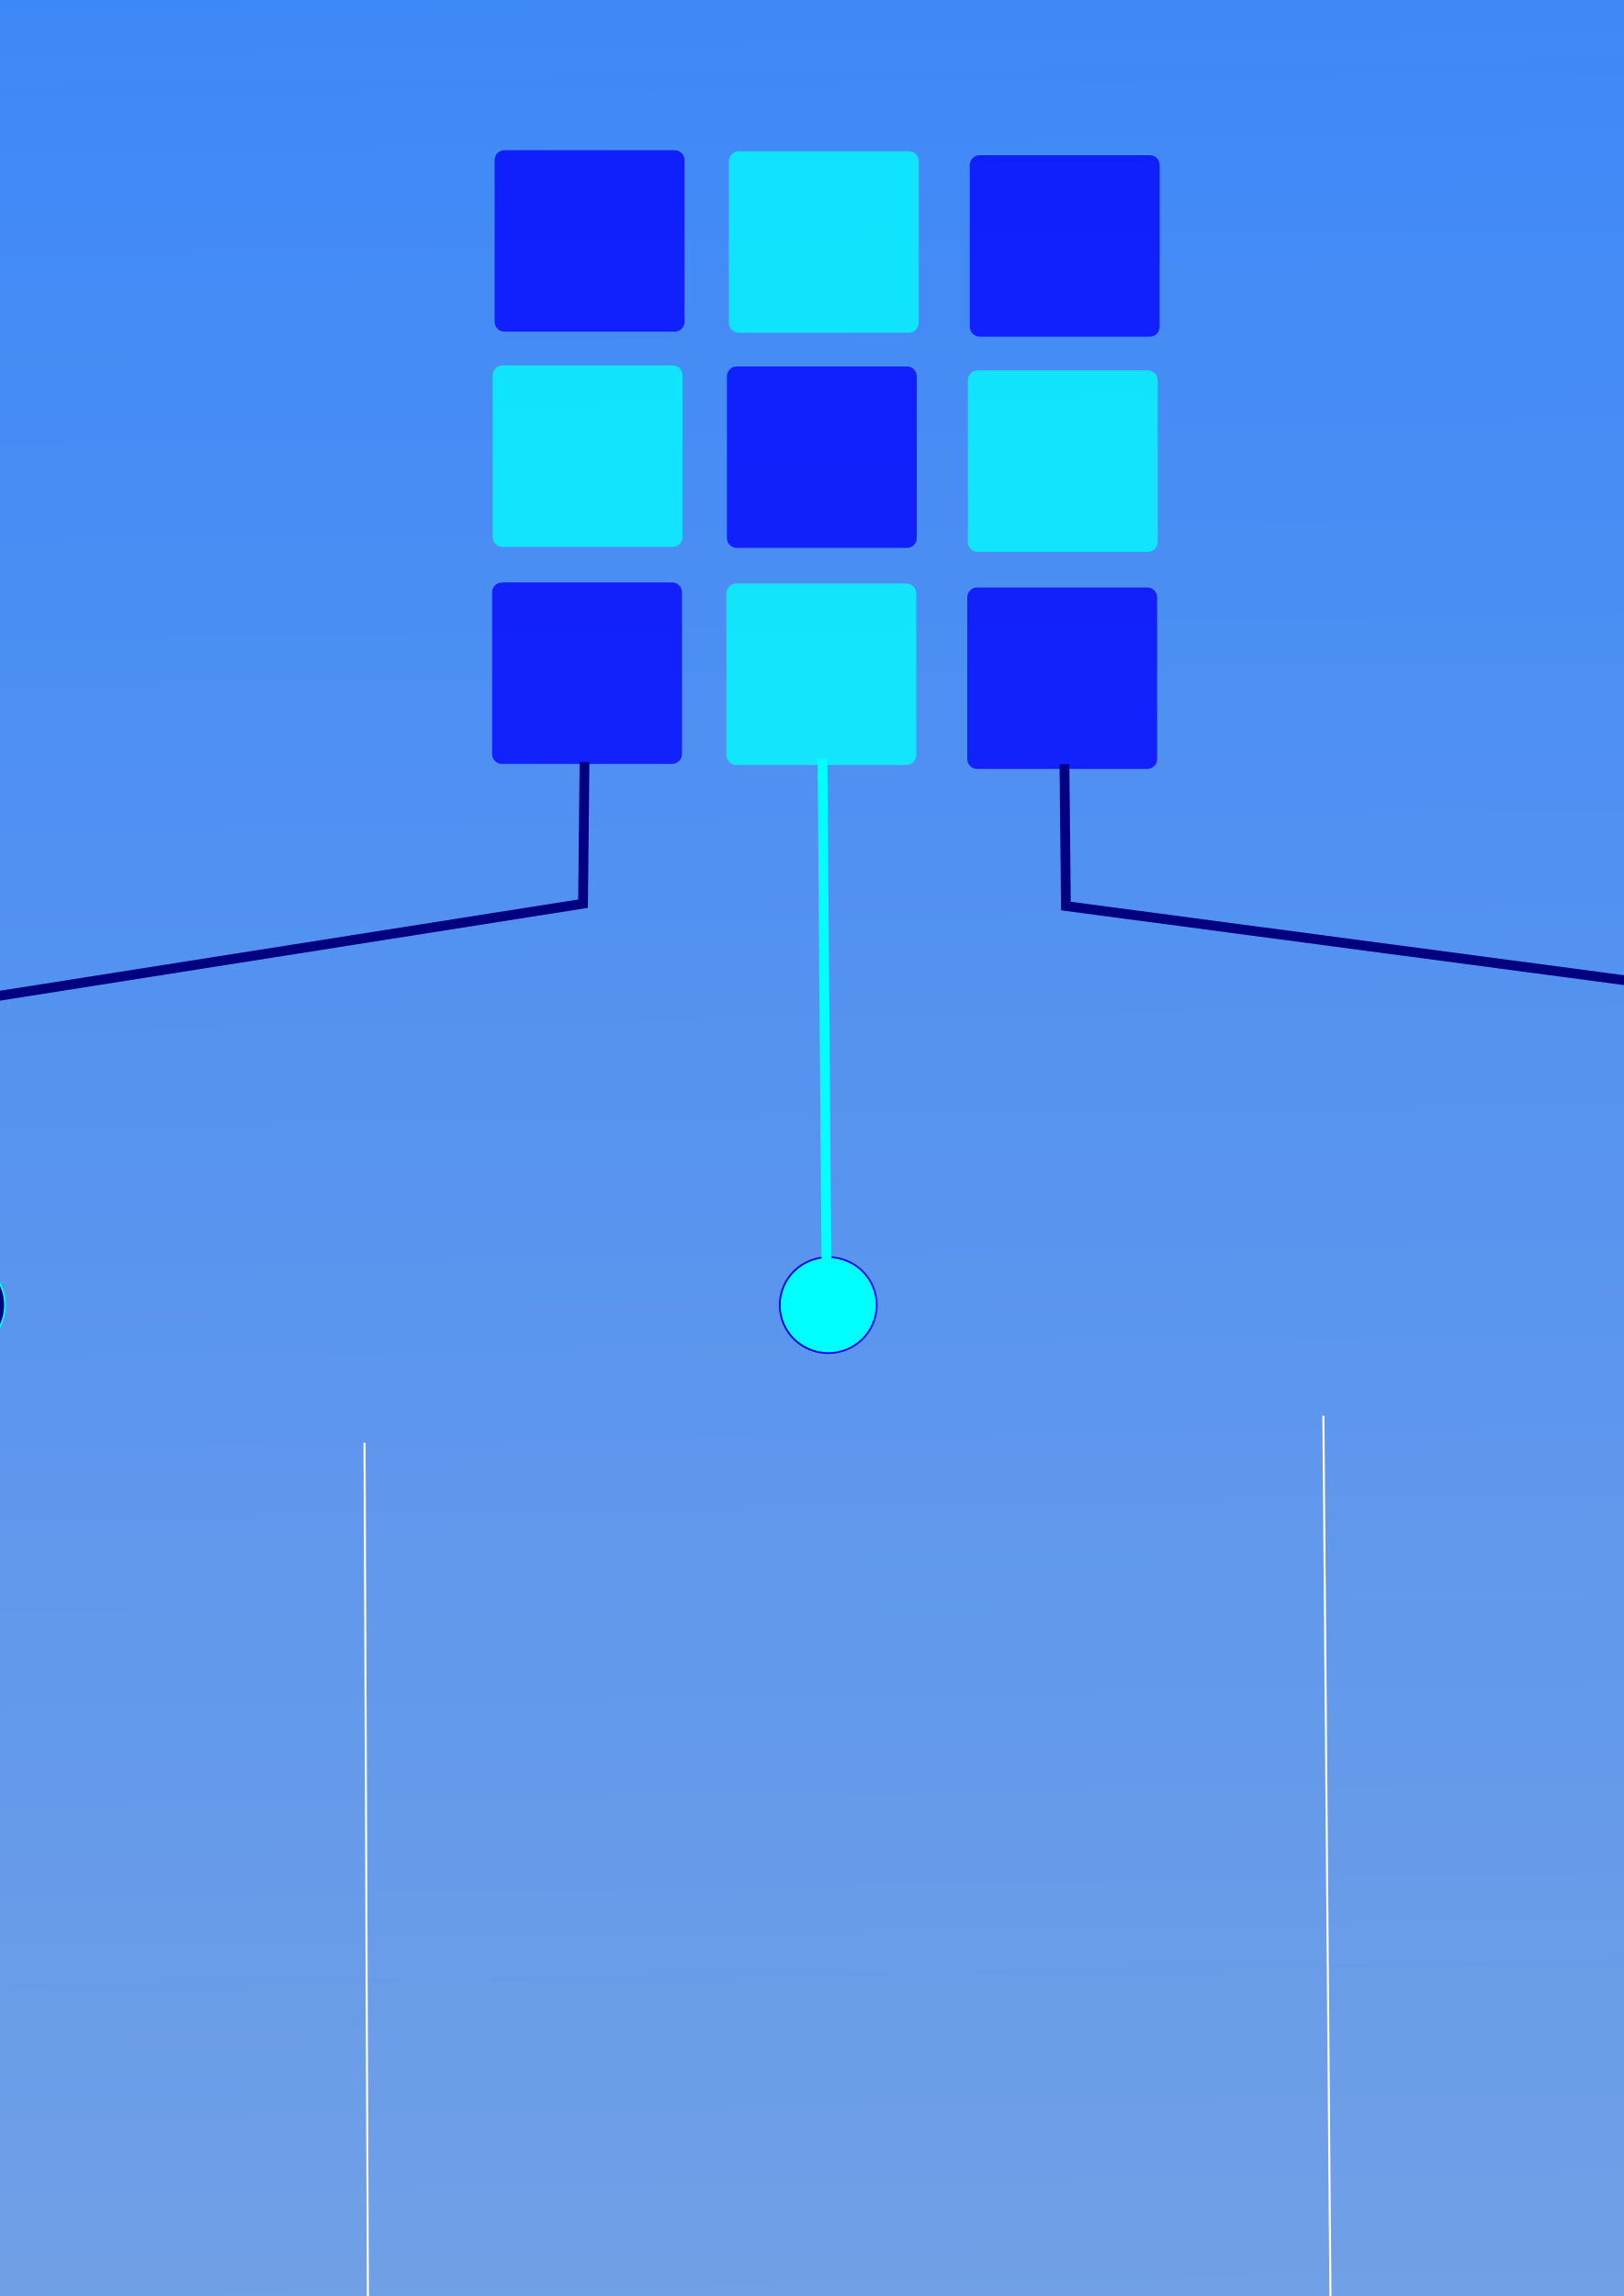
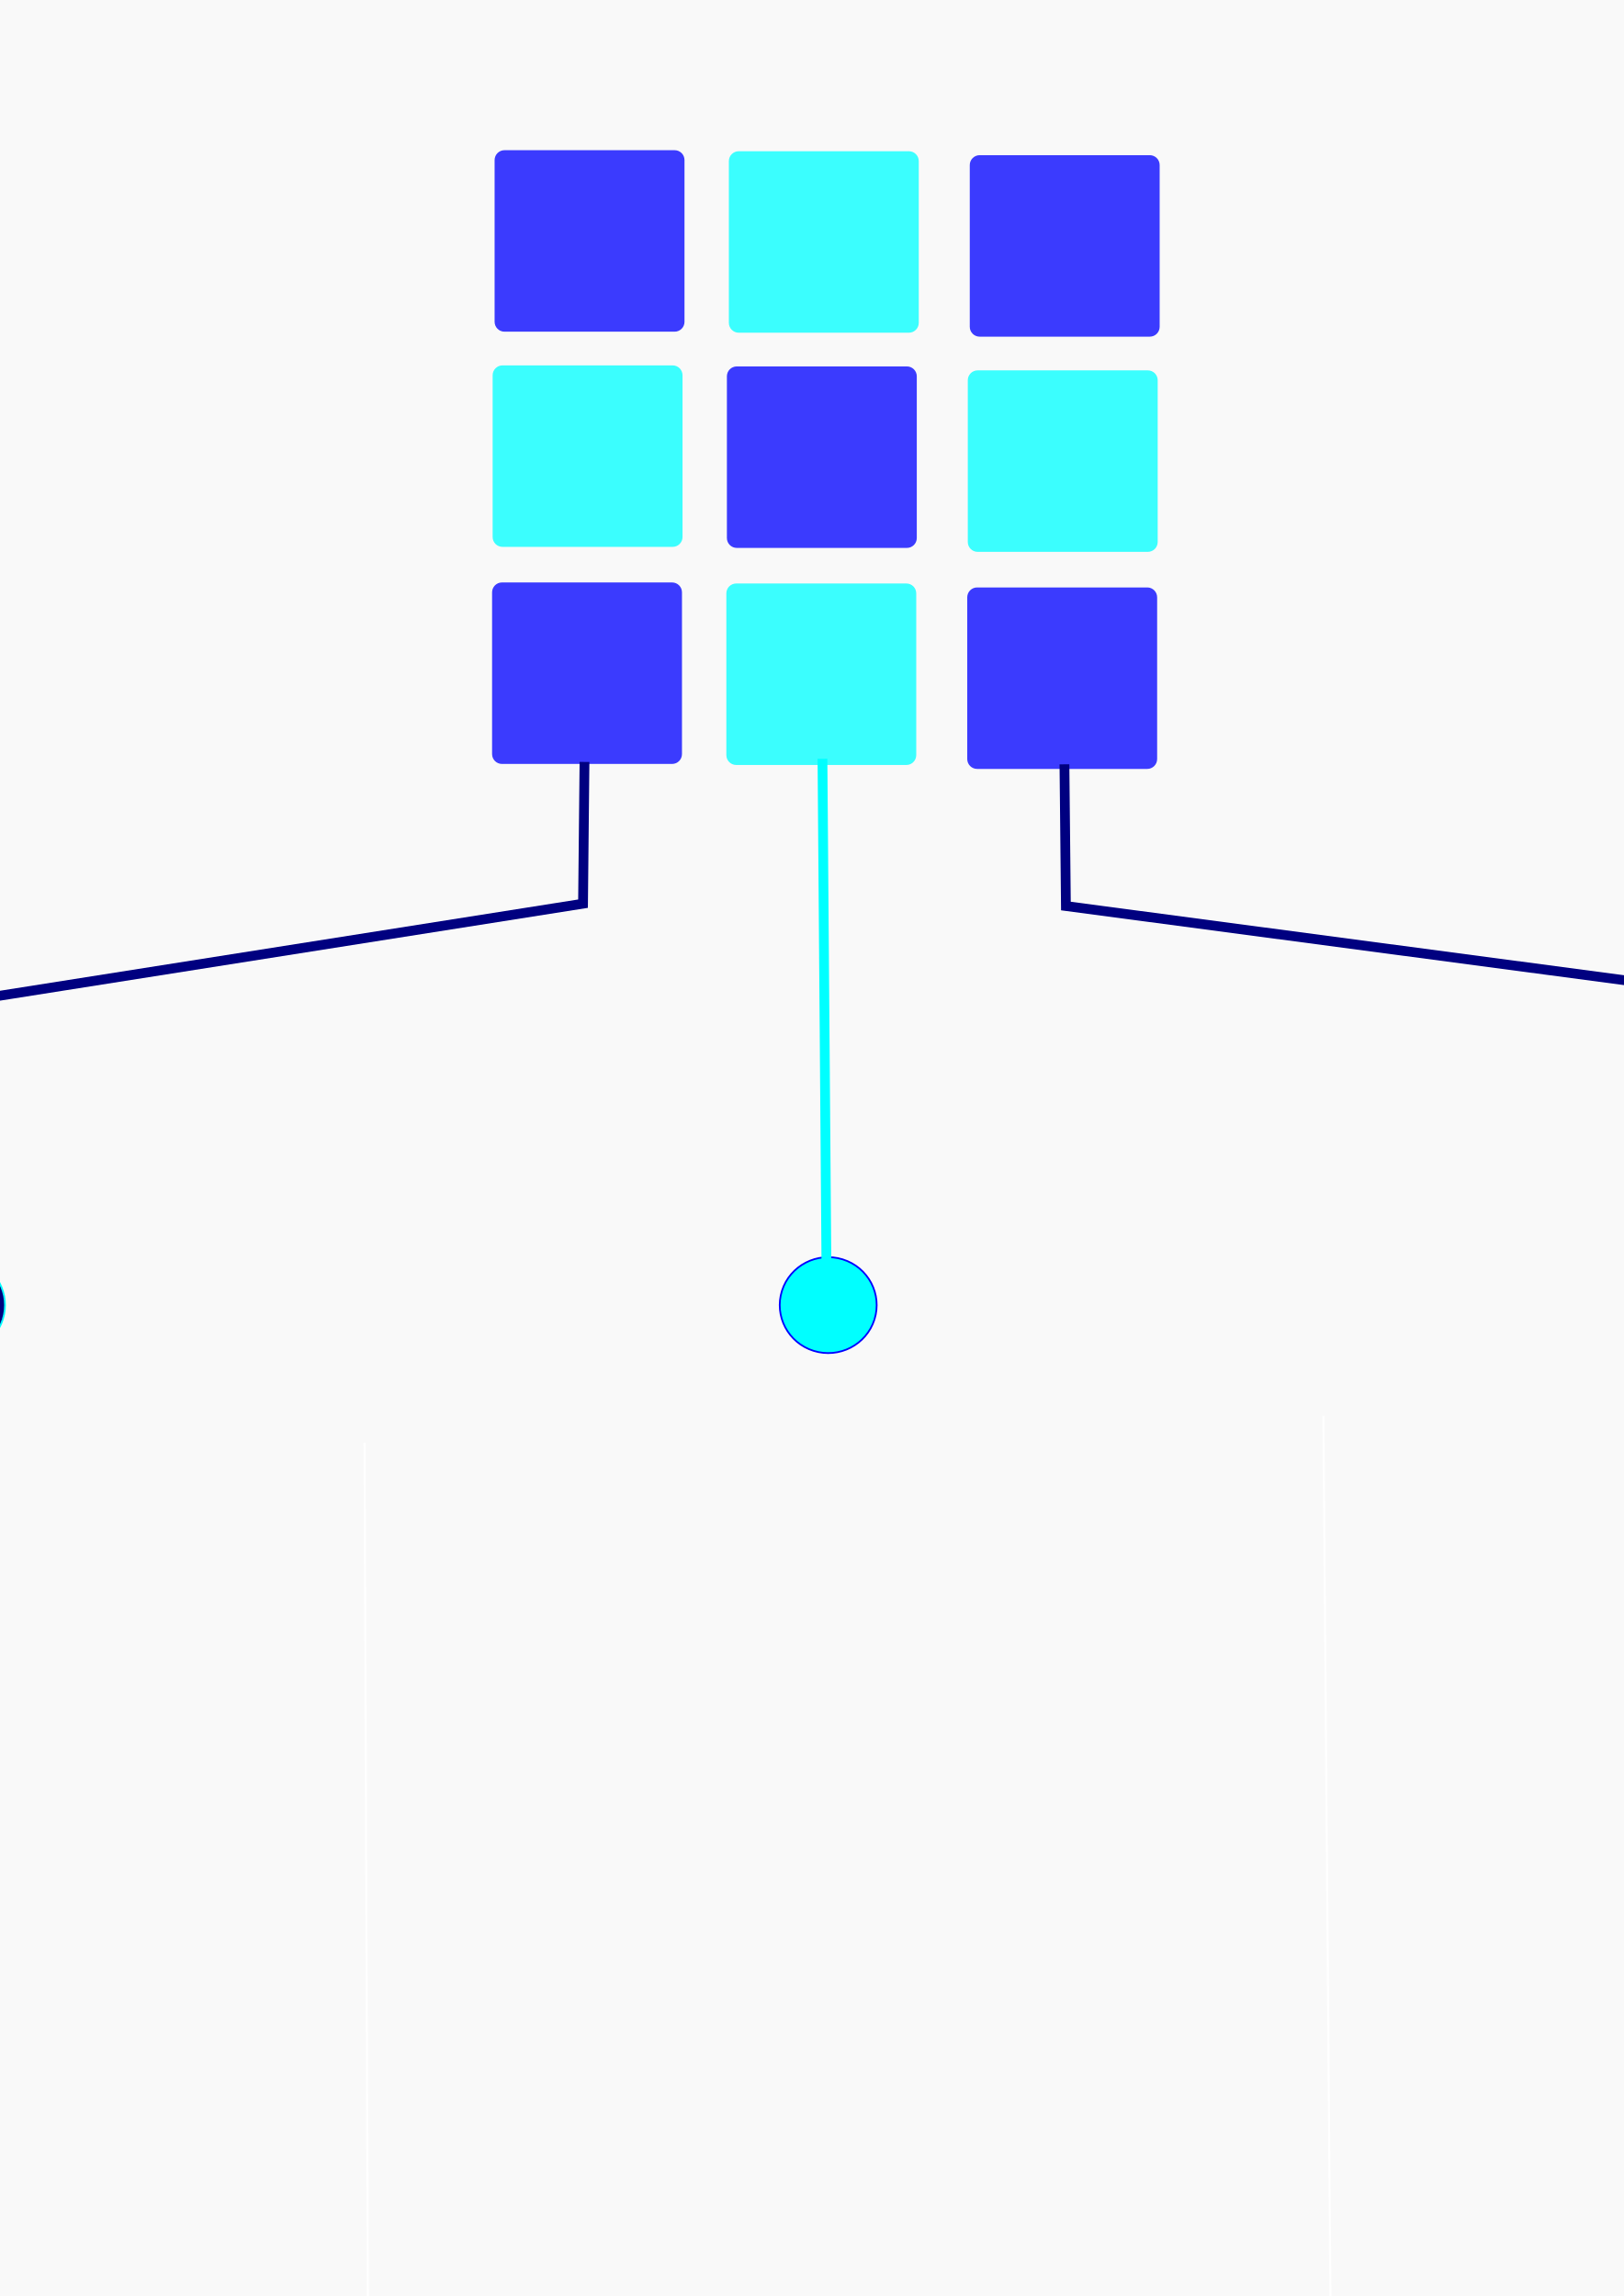
- <svg xmlns="http://www.w3.org/2000/svg" xmlns:xlink="http://www.w3.org/1999/xlink" width="210mm" height="297mm" viewBox="0 0 210 297" version="1.1" id="svg8">
-   <defs id="defs2">
-     <linearGradient id="linearGradient10433">
-       <stop style="stop-color:#2a7fff;stop-opacity:1" offset="0" id="stop10429" />
-       <stop style="stop-color:#87aade;stop-opacity:1" offset="1" id="stop10431" />
-     </linearGradient>
-     <linearGradient xlink:href="#linearGradient10433" id="linearGradient10435" x1="105.518" y1="-113.847" x2="113.75" y2="427.214" gradientUnits="userSpaceOnUse" />
-   </defs>
-   <g id="layer3">
-     <rect style="opacity:1;fill:url(#linearGradient10435);fill-opacity:1;stroke:#00ffff;stroke-width:0.2;stroke-miterlimit:4;stroke-dasharray:none;stroke-dashoffset:0;stroke-opacity:1" id="rect10427" width="416.085" height="380.164" x="-94.293" y="-24.793" ry="1.277" />
+ <svg xmlns="http://www.w3.org/2000/svg" width="210mm" height="297mm" viewBox="0 0 210 297" version="1.1" id="svg8">
+   <defs id="defs2" />
+   <g id="layer3" style="display:inline">
+     <rect style="opacity:1;fill:#f9f9f9;fill-opacity:1;stroke:#f9f9f9;stroke-width:0.2;stroke-miterlimit:4;stroke-dasharray:none;stroke-dashoffset:0;stroke-opacity:1" id="rect10427" width="416.085" height="380.164" x="-94.293" y="-24.793" ry="1.277" />
  </g>
  <g id="layer1">
    <path style="opacity:1;fill:#00ffff;fill-opacity:1;stroke:#0000ff;stroke-width:0.225;stroke-miterlimit:4;stroke-dasharray:none;stroke-dashoffset:0;stroke-opacity:1" id="path103-2" d="m 113.093,170.692 a 6.268,6.203 0 0 1 -7.86,4.05 6.268,6.203 0 0 1 -4.097,-7.776 6.268,6.203 0 0 1 7.855,-4.06 6.268,6.203 0 0 1 4.107,7.771" />
    <path style="fill:#00ffff;stroke:#00ffff;stroke-width:1.265;stroke-linecap:butt;stroke-linejoin:miter;stroke-miterlimit:4;stroke-dasharray:none;stroke-opacity:1" d="m 106.373,98.151 0.532,68.092" id="path86" />
    <g id="g82" transform="matrix(0.6756477,0,0,0.6756477,47.64687,3.390599)">
      <rect ry="1.89" y="106.496" x="23.676" height="34.745" width="36.349" id="rect10" style="opacity:1;fill:#0000ff;fill-opacity:0.765;stroke:#f9f9f9;stroke-width:0;stroke-miterlimit:4;stroke-dasharray:none;stroke-dashoffset:0;stroke-opacity:1" />
      <rect ry="1.89" y="64.937" x="23.781" height="34.745" width="36.349" id="rect10-3" style="opacity:1;fill:#00ffff;fill-opacity:0.765;stroke:#f9f9f9;stroke-width:0;stroke-miterlimit:4;stroke-dasharray:none;stroke-dashoffset:0;stroke-opacity:1" />
      <rect ry="1.89" y="23.738" x="24.159" height="34.745" width="36.349" id="rect10-3-6" style="opacity:1;fill:#0000ff;fill-opacity:0.765;stroke:#f9f9f9;stroke-width:0;stroke-miterlimit:4;stroke-dasharray:none;stroke-dashoffset:0;stroke-opacity:1" />
      <rect ry="1.89" y="106.694" x="68.519" height="34.745" width="36.349" id="rect10-7" style="opacity:1;fill:#00ffff;fill-opacity:0.765;stroke:#ff8080;stroke-width:0;stroke-miterlimit:4;stroke-dasharray:none;stroke-dashoffset:0;stroke-opacity:1" />
      <rect ry="1.89" y="65.135" x="68.624" height="34.745" width="36.349" id="rect10-3-5" style="opacity:1;fill:#0000ff;fill-opacity:0.765;stroke:#f9f9f9;stroke-width:0;stroke-miterlimit:4;stroke-dasharray:none;stroke-dashoffset:0;stroke-opacity:1" />
      <rect ry="1.89" y="23.936" x="69.002" height="34.745" width="36.349" id="rect10-3-6-3" style="opacity:1;fill:#00ffff;fill-opacity:0.765;stroke:#f9f9f9;stroke-width:0;stroke-miterlimit:4;stroke-dasharray:none;stroke-dashoffset:0;stroke-opacity:1" />
      <rect ry="1.89" y="107.45" x="114.632" height="34.745" width="36.349" id="rect10-5" style="opacity:1;fill:#0000ff;fill-opacity:0.765;stroke:#f9f9f9;stroke-width:0;stroke-miterlimit:4;stroke-dasharray:none;stroke-dashoffset:0;stroke-opacity:1" />
      <rect ry="1.89" y="65.891" x="114.737" height="34.745" width="36.349" id="rect10-3-62" style="opacity:1;fill:#00ffff;fill-opacity:0.765;stroke:#f9f9f9;stroke-width:0;stroke-miterlimit:4;stroke-dasharray:none;stroke-dashoffset:0;stroke-opacity:1" />
      <rect ry="1.89" y="24.692" x="115.115" height="34.745" width="36.349" id="rect10-3-6-9" style="opacity:1;fill:#0000ff;fill-opacity:0.765;stroke:#f9f9f9;stroke-width:0;stroke-miterlimit:4;stroke-dasharray:none;stroke-dashoffset:0;stroke-opacity:1" />
    </g>
    <path style="opacity:1;fill:#000080;fill-opacity:1;stroke:#00ffff;stroke-width:0.225;stroke-miterlimit:4;stroke-dasharray:none;stroke-dashoffset:0;stroke-opacity:1" id="path103" d="m 0.356,170.689 a 6.268,6.203 0 0 1 -7.86,4.05 6.268,6.203 0 0 1 -4.097,-7.776 6.268,6.203 0 0 1 7.855,-4.06 6.268,6.203 0 0 1 4.107,7.771" />
    <path style="fill:none;stroke:#000080;stroke-width:1.265;stroke-linecap:butt;stroke-linejoin:miter;stroke-miterlimit:4;stroke-dasharray:none;stroke-opacity:1" d="m 75.595,98.562 -0.189,18.332 -81.151,12.813 0.189,35.001" id="path84" />
    <path style="opacity:1;fill:#000080;fill-opacity:1;stroke:#00ffff;stroke-width:0.225;stroke-miterlimit:4;stroke-dasharray:none;stroke-dashoffset:0;stroke-opacity:1" id="path103-7" d="m 239.45,170.911 a 6.268,6.203 0 0 1 -7.86,4.05 6.268,6.203 0 0 1 -4.097,-7.776 6.268,6.203 0 0 1 7.855,-4.06 6.268,6.203 0 0 1 4.107,7.771" />
    <path style="fill:none;stroke:#000080;stroke-width:1.265;stroke-linecap:butt;stroke-linejoin:miter;stroke-miterlimit:4;stroke-dasharray:none;stroke-opacity:1" d="m 137.669,98.868 0.189,18.332 95.281,12.658 0.208,34.8" id="path84-1" />
    <path style="fill:none;stroke:#ffffff;stroke-width:0.265px;stroke-linecap:butt;stroke-linejoin:miter;stroke-opacity:1" d="m 47.146,186.618 0.535,136.307" id="path126" />
    <path style="fill:#ffffff;stroke:#ffffff;stroke-width:0.265px;stroke-linecap:butt;stroke-linejoin:miter;stroke-opacity:1" d="m 171.159,183.143 1.069,133.635" id="path128" />
    <flowRoot xml:space="preserve" id="flowRoot130" style="font-style:normal;font-weight:normal;font-size:40px;line-height:1.25;font-family:sans-serif;letter-spacing:0px;word-spacing:0px;fill:#00ffff;fill-opacity:1;stroke:#00ffff" transform="matrix(0.1940084,0,0,0.1940084,-17.26888,27.06929)">
      <flowRegion id="flowRegion132" style="fill:#00ffff;stroke:#00ffff">
        <rect id="rect134" width="113" height="91" x="47" y="708.52" style="fill:#00ffff;stroke:#00ffff" />
      </flowRegion>
      <flowPara id="flowPara136">1</flowPara>
    </flowRoot>
    <flowRoot xml:space="preserve" id="flowRoot130-3" style="font-style:normal;font-weight:normal;font-size:40px;line-height:1.25;font-family:sans-serif;letter-spacing:0px;word-spacing:0px;fill:#000080;fill-opacity:1;stroke:#000080" transform="matrix(0.1940084,0,0,0.1940084,95.73361,27.62872)">
      <flowRegion id="flowRegion132-9" style="fill:#000080;stroke:#000080">
        <rect id="rect134-0" width="113" height="91" x="47" y="708.52" style="fill:#000080;stroke:#000080" />
      </flowRegion>
      <flowPara id="flowPara136-8">2</flowPara>
    </flowRoot>
    <flowRoot xml:space="preserve" id="flowRoot130-8" style="font-style:normal;font-weight:normal;font-size:40px;line-height:1.25;font-family:sans-serif;letter-spacing:0px;word-spacing:0px;fill:#00ffff;fill-opacity:1;stroke:#00ffff" transform="matrix(0.1940084,0,0,0.1940084,222.112,27.90935)">
      <flowRegion id="flowRegion132-5" style="fill:#00ffff;stroke:#00ffff">
        <rect id="rect134-09" width="113" height="91" x="47" y="708.52" style="fill:#00ffff;stroke:#00ffff" />
      </flowRegion>
      <flowPara id="flowPara136-6">3</flowPara>
    </flowRoot>
  </g>
  <g id="layer2">
    <flowRoot xml:space="preserve" id="flowRoot158" style="font-style:normal;font-weight:normal;font-size:40px;line-height:1.25;font-family:sans-serif;letter-spacing:0px;word-spacing:0px;fill:#000080;fill-opacity:1;stroke:none" transform="matrix(0.2645833,0,0,0.2716426,-36.5125,-1.90222)">
      <flowRegion id="flowRegion160" style="fill:#000080">
        <rect id="rect162" width="297" height="46.361" x="-12" y="675.52" style="fill:#000080" />
      </flowRegion>
      <flowPara id="flowPara164">Dummy User</flowPara>
    </flowRoot>
    <flowRoot xml:space="preserve" id="flowRoot158-0" style="font-style:normal;font-weight:normal;font-size:40px;line-height:1.25;font-family:sans-serif;letter-spacing:0px;word-spacing:0px;fill:#00ffff;fill-opacity:1;stroke:#00ffff" transform="matrix(0.2645833,0,0,0.2716425,72.20112,-3.111629)">
      <flowRegion id="flowRegion160-9" style="fill:#00ffff;stroke:#00ffff">
        <rect id="rect162-3" width="334" height="65.841" x="-12" y="675.52" style="fill:#00ffff;stroke:#00ffff" />
      </flowRegion>
      <flowPara id="flowPara164-6">Dummy Product</flowPara>
    </flowRoot>
    <flowRoot xml:space="preserve" id="flowRoot158-0-0" style="font-style:normal;font-weight:normal;font-size:40px;line-height:1.25;font-family:sans-serif;letter-spacing:0px;word-spacing:0px;fill:#000080;fill-opacity:1;stroke:none" transform="matrix(0.2645833,0,0,0.2716425,216.7644,-1.907418)">
      <flowRegion id="flowRegion160-9-6" style="fill:#000080">
        <rect id="rect162-3-2" width="334" height="65.841" x="-12" y="675.52" style="fill:#000080" />
      </flowRegion>
      <flowPara id="flowPara164-6-6">Text Blob</flowPara>
    </flowRoot>
    <flowRoot xml:space="preserve" id="flowRoot214" style="font-style:normal;font-weight:normal;font-size:40px;line-height:1.25;font-family:sans-serif;letter-spacing:0px;word-spacing:0px;fill:#000080;fill-opacity:1;stroke:none" transform="matrix(1.04196,0,0,2.404894,18.03105,-1622.512)">
      <flowRegion id="flowRegion216" style="fill:#000080">
        <rect id="rect218" width="97.581" height="220.617" x="-72.125" y="753.41" style="fill:#000080" />
      </flowRegion>
      <flowPara id="flowPara220">[</flowPara>
    </flowRoot>
    <flowRoot xml:space="preserve" id="flowRoot214-1" style="font-style:normal;font-weight:normal;font-size:40px;line-height:1.25;font-family:sans-serif;letter-spacing:0px;word-spacing:0px;fill:#000080;fill-opacity:1;stroke:none" transform="matrix(-1.04196,0,0,2.404894,-34.31855,-1623.755)">
      <flowRegion id="flowRegion216-8" style="fill:#000080">
        <rect id="rect218-7" width="97.581" height="220.617" x="-72.125" y="753.41" style="fill:#000080" />
      </flowRegion>
      <flowPara id="flowPara220-9">[</flowPara>
    </flowRoot>
    <flowRoot xml:space="preserve" id="flowRoot214-2" style="font-style:normal;font-weight:normal;font-size:40px;line-height:1.25;font-family:sans-serif;letter-spacing:0px;word-spacing:0px;fill:#00ffff;fill-opacity:1;stroke:#00ffff" transform="matrix(1.04196,0,0,3.829297,134.034,-2705.655)">
      <flowRegion id="flowRegion216-0" style="fill:#00ffff;stroke:#00ffff">
        <rect id="rect218-2" width="97.581" height="220.617" x="-72.125" y="753.41" style="fill:#00ffff;stroke:#00ffff" />
      </flowRegion>
      <flowPara id="flowPara220-3">[</flowPara>
    </flowRoot>
    <flowRoot xml:space="preserve" id="flowRoot214-1-7" style="font-style:normal;font-weight:normal;font-size:40px;line-height:1.25;font-family:sans-serif;letter-spacing:0px;word-spacing:0px;fill:#00ffff;fill-opacity:1;stroke:#00ffff" transform="matrix(-1.04196,0,0,3.888647,89.5843,-2752.503)">
      <flowRegion id="flowRegion216-8-5" style="fill:#00ffff;stroke:#00ffff">
        <rect id="rect218-7-9" width="97.581" height="220.617" x="-72.125" y="753.41" style="fill:#00ffff;stroke:#00ffff" />
      </flowRegion>
      <flowPara id="flowPara220-9-2">[</flowPara>
    </flowRoot>
    <flowRoot xml:space="preserve" id="flowRoot214-28" style="font-style:normal;font-weight:normal;font-size:40px;line-height:1.25;font-family:sans-serif;letter-spacing:0px;word-spacing:0px;fill:#000080;fill-opacity:1;stroke:none" transform="matrix(1.04196,0,0,3.445881,256.3091,-2417.204)">
      <flowRegion id="flowRegion216-9" style="fill:#000080">
        <rect id="rect218-73" width="97.581" height="220.617" x="-72.125" y="753.41" style="fill:#000080" />
      </flowRegion>
      <flowPara id="flowPara220-6">[</flowPara>
    </flowRoot>
    <flowRoot xml:space="preserve" id="flowRoot214-1-1" style="font-style:normal;font-weight:normal;font-size:40px;line-height:1.25;font-family:sans-serif;letter-spacing:0px;word-spacing:0px;fill:#000080;fill-opacity:1;stroke:none" transform="matrix(-1.04196,0,0,3.445881,218.3534,-2415.731)">
      <flowRegion id="flowRegion216-8-2" style="fill:#000080">
        <rect id="rect218-7-93" width="97.581" height="220.617" x="-72.125" y="753.41" style="fill:#000080" />
      </flowRegion>
      <flowPara id="flowPara220-9-1">[</flowPara>
    </flowRoot>
    <flowRoot xml:space="preserve" id="flowRoot158-9-43-0" style="font-style:normal;font-variant:normal;font-weight:normal;font-stretch:normal;font-size:40.001px;line-height:1.25;font-family:sans-serif;-inkscape-font-specification:'sans-serif, Normal';font-variant-ligatures:normal;font-variant-caps:normal;font-variant-numeric:normal;font-feature-settings:normal;text-align:center;letter-spacing:0px;word-spacing:0px;writing-mode:lr-tb;text-anchor:middle;fill:#0000ff;fill-opacity:1;stroke:#0000ff" transform="matrix(0.2645833,0,0,0.2716425,78.53939,32.79565)">
      <flowRegion id="flowRegion160-4-0-9" style="font-style:normal;font-variant:normal;font-weight:normal;font-stretch:normal;font-size:40.001px;font-family:sans-serif;-inkscape-font-specification:'sans-serif, Normal';font-variant-ligatures:normal;font-variant-caps:normal;font-variant-numeric:normal;font-feature-settings:normal;text-align:center;writing-mode:lr-tb;text-anchor:middle;fill:#0000ff;stroke:#0000ff">
        <rect id="rect162-7-7-1" width="281" height="490.511" x="-12" y="675.52" style="font-style:normal;font-variant:normal;font-weight:normal;font-stretch:normal;font-size:40.001px;font-family:sans-serif;-inkscape-font-specification:'sans-serif, Normal';font-variant-ligatures:normal;font-variant-caps:normal;font-variant-numeric:normal;font-feature-settings:normal;text-align:center;writing-mode:lr-tb;text-anchor:middle;fill:#0000ff;stroke:#0000ff" />
      </flowRegion>
      <flowPara id="flowPara164-8-8-7">product name</flowPara>
      <flowPara id="flowPara666">price</flowPara>
      <flowPara id="flowPara668">picture (1)</flowPara>
      <flowPara id="flowPara670">rating</flowPara>
      <flowPara id="flowPara674">user reviews</flowPara>
      <flowPara id="flowPara678">likes</flowPara>
      <flowPara id="flowPara680">dislikes</flowPara>
    </flowRoot>
    <flowRoot xml:space="preserve" id="flowRoot158-9-43-0-7" style="font-style:normal;font-variant:normal;font-weight:normal;font-stretch:normal;font-size:40.001px;line-height:1.25;font-family:sans-serif;-inkscape-font-specification:'sans-serif, Normal';font-variant-ligatures:normal;font-variant-caps:normal;font-variant-numeric:normal;font-feature-settings:normal;text-align:center;letter-spacing:0px;word-spacing:0px;writing-mode:lr-tb;text-anchor:middle;fill:#0000ff;fill-opacity:1;stroke:#0000ff" transform="matrix(0.2645833,0,0,0.2716425,-44.77473,26.69088)">
      <flowRegion id="flowRegion160-4-0-9-1" style="font-style:normal;font-variant:normal;font-weight:normal;font-stretch:normal;font-size:40.001px;font-family:sans-serif;-inkscape-font-specification:'sans-serif, Normal';font-variant-ligatures:normal;font-variant-caps:normal;font-variant-numeric:normal;font-feature-settings:normal;text-align:center;writing-mode:lr-tb;text-anchor:middle;fill:#0000ff;stroke:#0000ff">
        <rect id="rect162-7-7-1-1" width="313" height="488.563" x="-12" y="675.52" style="font-style:normal;font-variant:normal;font-weight:normal;font-stretch:normal;font-size:40.001px;font-family:sans-serif;-inkscape-font-specification:'sans-serif, Normal';font-variant-ligatures:normal;font-variant-caps:normal;font-variant-numeric:normal;font-feature-settings:normal;text-align:center;writing-mode:lr-tb;text-anchor:middle;fill:#0000ff;stroke:#0000ff" />
      </flowRegion>
      <flowPara id="flowPara765">firstname</flowPara>
      <flowPara id="flowPara836">lastname</flowPara>
      <flowPara id="flowPara838">email</flowPara>
      <flowPara id="flowPara840">phone number</flowPara>
      <flowPara id="flowPara844">address</flowPara>
    </flowRoot>
    <flowRoot xml:space="preserve" id="flowRoot158-9-43-0-7-6" style="font-style:normal;font-variant:normal;font-weight:normal;font-stretch:normal;font-size:40.001px;line-height:1.25;font-family:sans-serif;-inkscape-font-specification:'sans-serif, Normal';font-variant-ligatures:normal;font-variant-caps:normal;font-variant-numeric:normal;font-feature-settings:normal;text-align:center;letter-spacing:0px;word-spacing:0px;writing-mode:lr-tb;text-anchor:middle;fill:#0000ff;fill-opacity:1;stroke:#0000ff" transform="matrix(0.2645833,0,0,0.2716425,200.1547,26.4451)">
      <flowRegion id="flowRegion160-4-0-9-1-5" style="font-style:normal;font-variant:normal;font-weight:normal;font-stretch:normal;font-size:40.001px;font-family:sans-serif;-inkscape-font-specification:'sans-serif, Normal';font-variant-ligatures:normal;font-variant-caps:normal;font-variant-numeric:normal;font-feature-settings:normal;text-align:center;writing-mode:lr-tb;text-anchor:middle;fill:#0000ff;stroke:#0000ff">
        <rect id="rect162-7-7-1-1-6" width="313" height="488.563" x="-12" y="675.52" style="font-style:normal;font-variant:normal;font-weight:normal;font-stretch:normal;font-size:40.001px;font-family:sans-serif;-inkscape-font-specification:'sans-serif, Normal';font-variant-ligatures:normal;font-variant-caps:normal;font-variant-numeric:normal;font-feature-settings:normal;text-align:center;writing-mode:lr-tb;text-anchor:middle;fill:#0000ff;stroke:#0000ff" />
      </flowRegion>
      <flowPara id="flowPara680-3-3">author</flowPara>
      <flowPara id="flowPara751-9">title</flowPara>
      <flowPara id="flowPara753-4">date published</flowPara>
      <flowPara id="flowPara755-8">paragraphs:[]</flowPara>
      <flowPara id="flowPara757-1">likes</flowPara>
      <flowPara id="flowPara761-2">dislikes</flowPara>
      <flowPara id="flowPara765-9">reviews</flowPara>
    </flowRoot>
  </g>
</svg>
